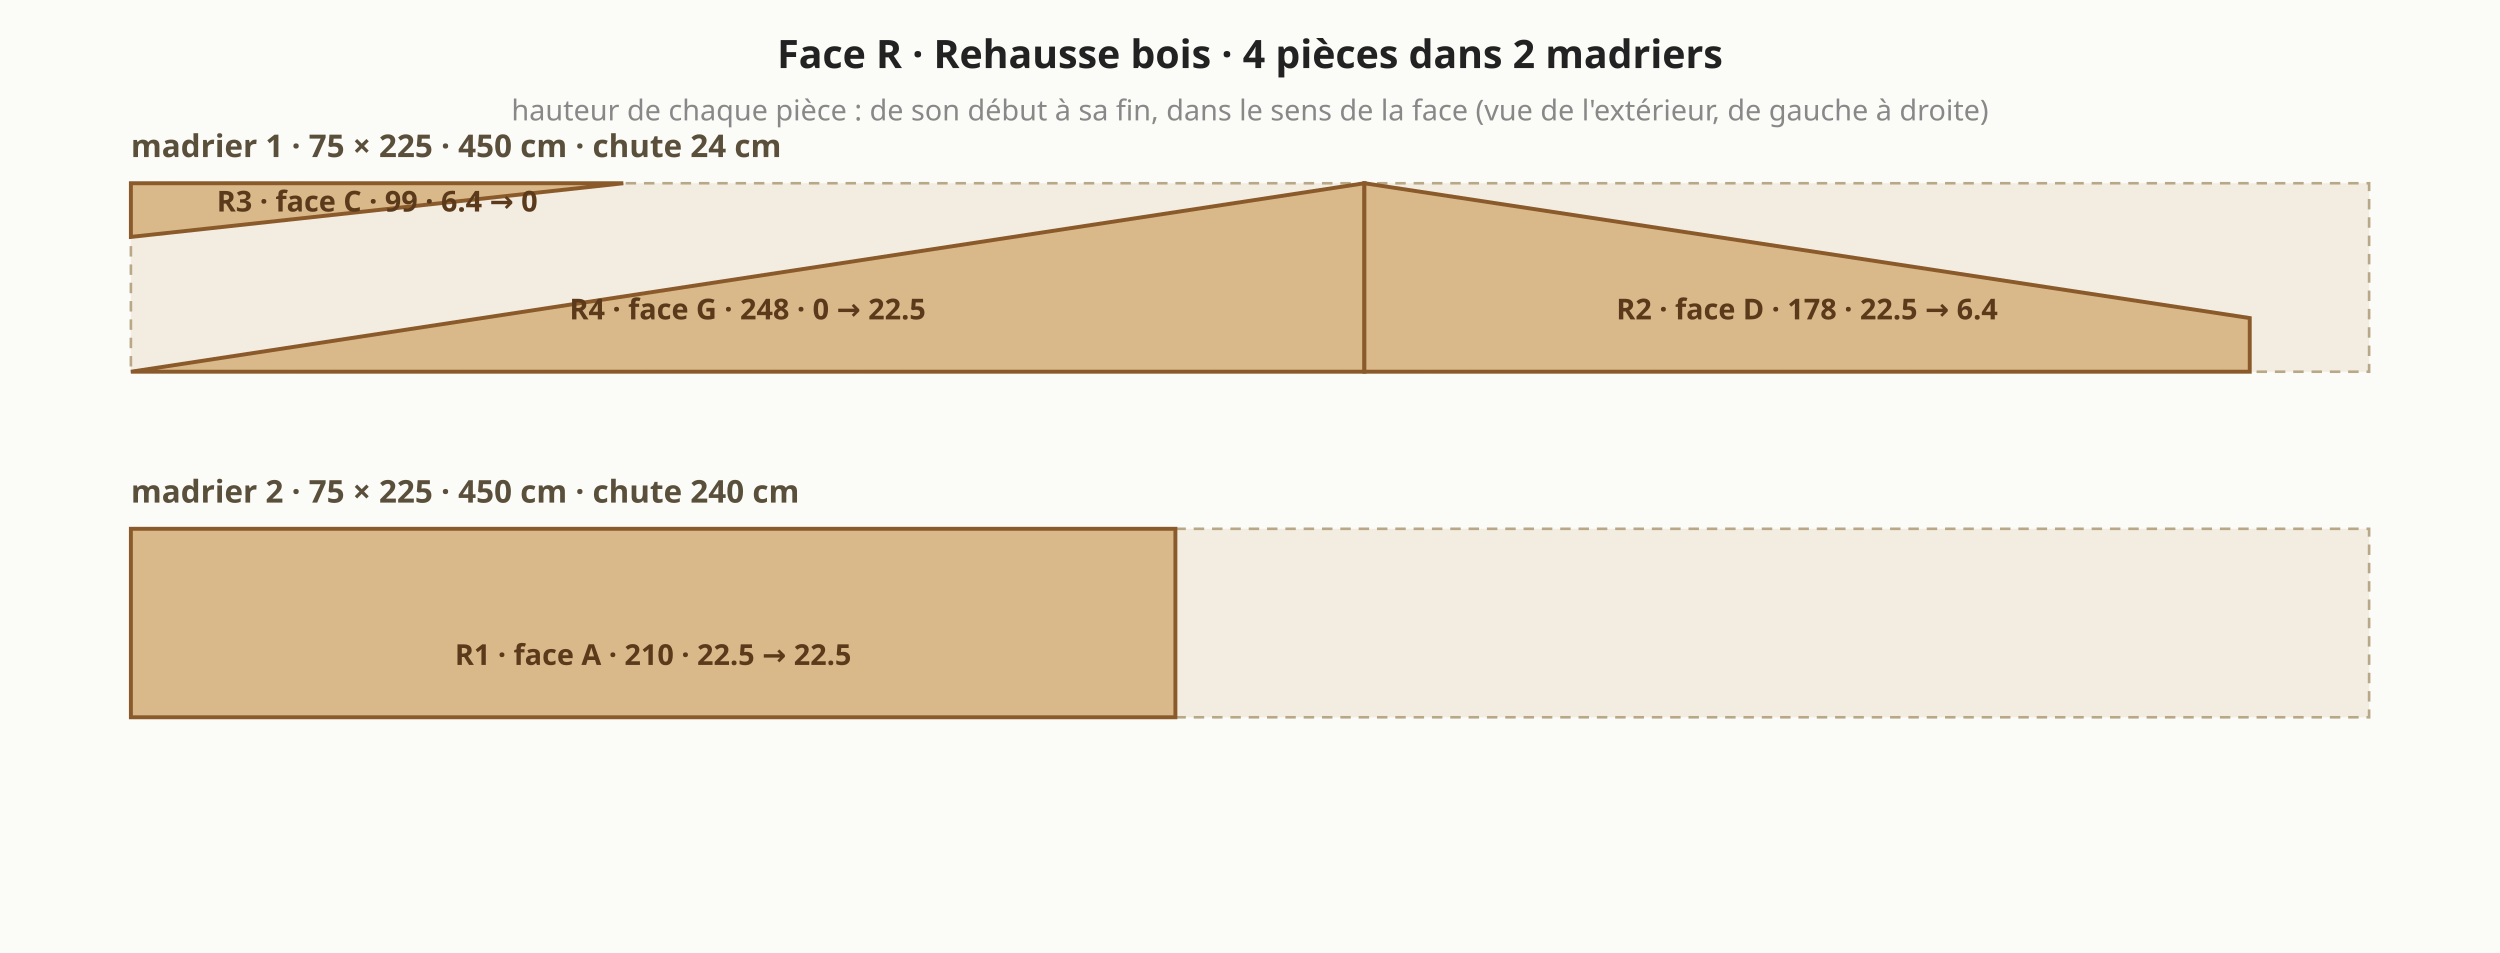
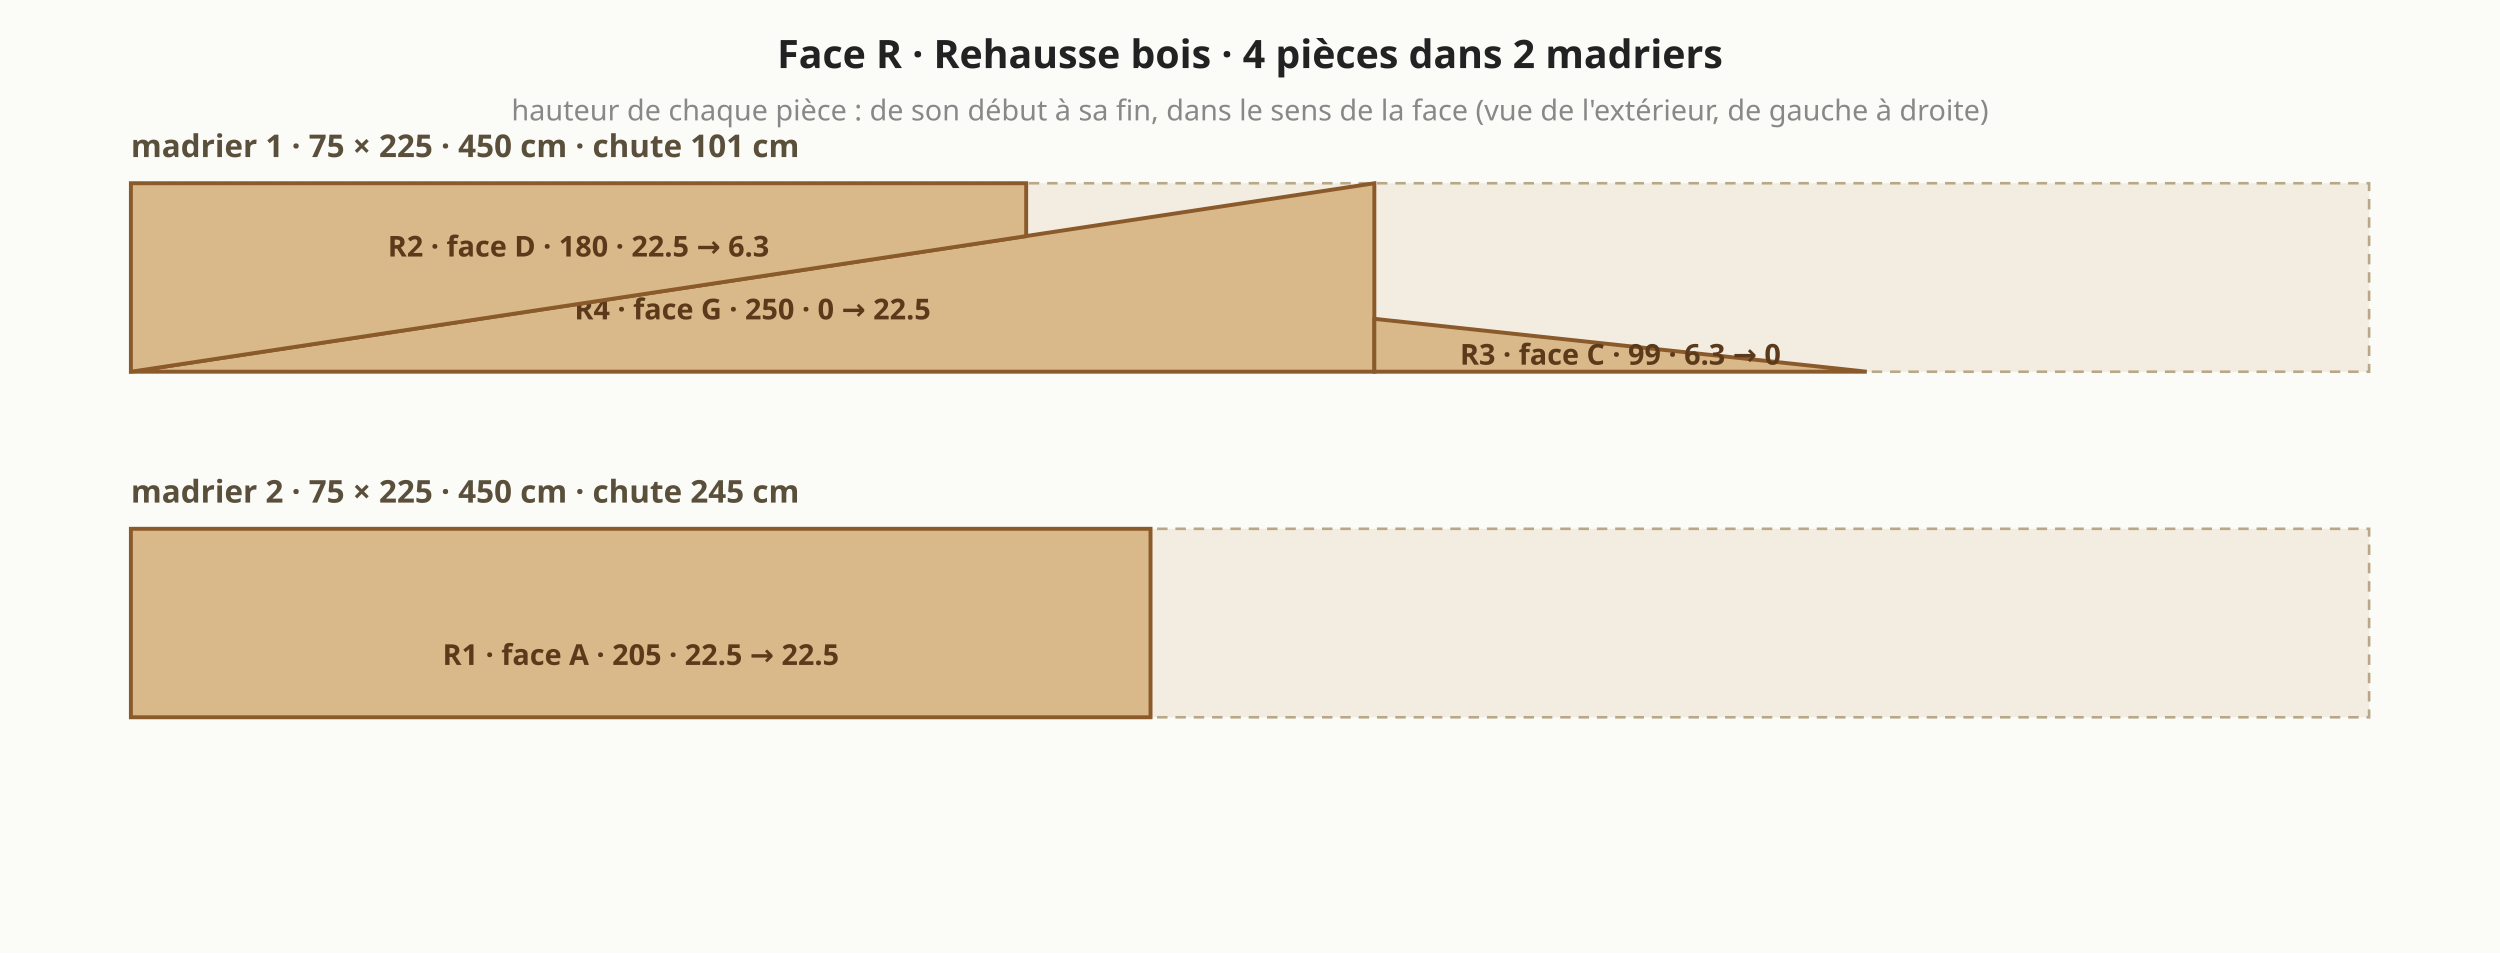
<svg xmlns="http://www.w3.org/2000/svg" viewBox="0 0 955 364" font-family="system-ui,sans-serif" font-size="13">
  <rect width="955" height="364" fill="#fbfbf8" />
-   <text x="50.0" y="60.0" text-anchor="start" fill="#5a4f3a" font-size="12" font-weight="bold">madrier 1 · 75 × 225 · 450 cm · chute 24 cm</text>
+   <text x="50.0" y="60.0" text-anchor="start" fill="#5a4f3a" font-size="12" font-weight="bold">madrier 1 · 75 × 225 · 450 cm · chute 101 cm</text>
  <polygon points="50.0,142.0 905.0,142.0 905.0,70.0 50.0,70.0" fill="#f3ece0" stroke="#b8a888" stroke-width="1" stroke-dasharray="4 3" />
-   <polygon points="50.0,142.0 521.2,142.0 521.2,70.0 50.0,142.0" fill="#d9b98a" stroke="#8a5a2b" stroke-width="1.5" />
-   <text x="285.6" y="122.0" text-anchor="middle" fill="#5a3a1a" font-size="11" font-weight="bold">R4 · face G · 248 · 0 → 22.5</text>
-   <polygon points="50.0,70.0 238.1,70.0 238.1,70.0 50.0,90.5" fill="#d9b98a" stroke="#8a5a2b" stroke-width="1.5" />
-   <text x="144.1" y="80.8" text-anchor="middle" fill="#5a3a1a" font-size="11" font-weight="bold">R3 · face C · 99 · 6.4 → 0</text>
-   <polygon points="521.2,142.0 859.4,142.0 859.4,121.5 521.2,70.0" fill="#d9b98a" stroke="#8a5a2b" stroke-width="1.5" />
-   <text x="690.3" y="122.0" text-anchor="middle" fill="#5a3a1a" font-size="11" font-weight="bold">R2 · face D · 178 · 22.5 → 6.4</text>
-   <text x="50.0" y="192.0" text-anchor="start" fill="#5a4f3a" font-size="12" font-weight="bold">madrier 2 · 75 × 225 · 450 cm · chute 240 cm</text>
+   <polygon points="50.0,142.0 525.0,142.0 525.0,70.0 50.0,142.0" fill="#d9b98a" stroke="#8a5a2b" stroke-width="1.5" />
+   <text x="287.5" y="122.0" text-anchor="middle" fill="#5a3a1a" font-size="11" font-weight="bold">R4 · face G · 250 · 0 → 22.5</text>
+   <polygon points="50.0,70.0 392.0,70.0 392.0,90.2 50.0,142.0" fill="#d9b98a" stroke="#8a5a2b" stroke-width="1.5" />
+   <text x="221.0" y="98.0" text-anchor="middle" fill="#5a3a1a" font-size="11" font-weight="bold">R2 · face D · 180 · 22.5 → 6.3</text>
+   <polygon points="525.0,142.0 713.1,142.0 713.1,142.0 525.0,121.8" fill="#d9b98a" stroke="#8a5a2b" stroke-width="1.5" />
+   <text x="619.0" y="139.3" text-anchor="middle" fill="#5a3a1a" font-size="11" font-weight="bold">R3 · face C · 99 · 6.3 → 0</text>
+   <text x="50.0" y="192.0" text-anchor="start" fill="#5a4f3a" font-size="12" font-weight="bold">madrier 2 · 75 × 225 · 450 cm · chute 245 cm</text>
  <polygon points="50.0,274.0 905.0,274.0 905.0,202.0 50.0,202.0" fill="#f3ece0" stroke="#b8a888" stroke-width="1" stroke-dasharray="4 3" />
-   <polygon points="50.0,274.0 449.0,274.0 449.0,202.0 50.0,202.0" fill="#d9b98a" stroke="#8a5a2b" stroke-width="1.5" />
-   <text x="249.5" y="254.0" text-anchor="middle" fill="#5a3a1a" font-size="11" font-weight="bold">R1 · face A · 210 · 22.5 → 22.5</text>
+   <polygon points="50.0,274.0 439.5,274.0 439.5,202.0 50.0,202.0" fill="#d9b98a" stroke="#8a5a2b" stroke-width="1.5" />
+   <text x="244.8" y="254.0" text-anchor="middle" fill="#5a3a1a" font-size="11" font-weight="bold">R1 · face A · 205 · 22.5 → 22.5</text>
  <text x="477.5" y="26.0" text-anchor="middle" fill="#222" font-size="15" font-weight="bold">Face R · Rehausse bois · 4 pièces dans 2 madriers</text>
  <text x="477.5" y="46.0" text-anchor="middle" fill="#888" font-size="11" font-weight="normal">hauteur de chaque pièce : de son début à sa fin, dans le sens de la face (vue de l'extérieur, de gauche à droite)</text>
</svg>
